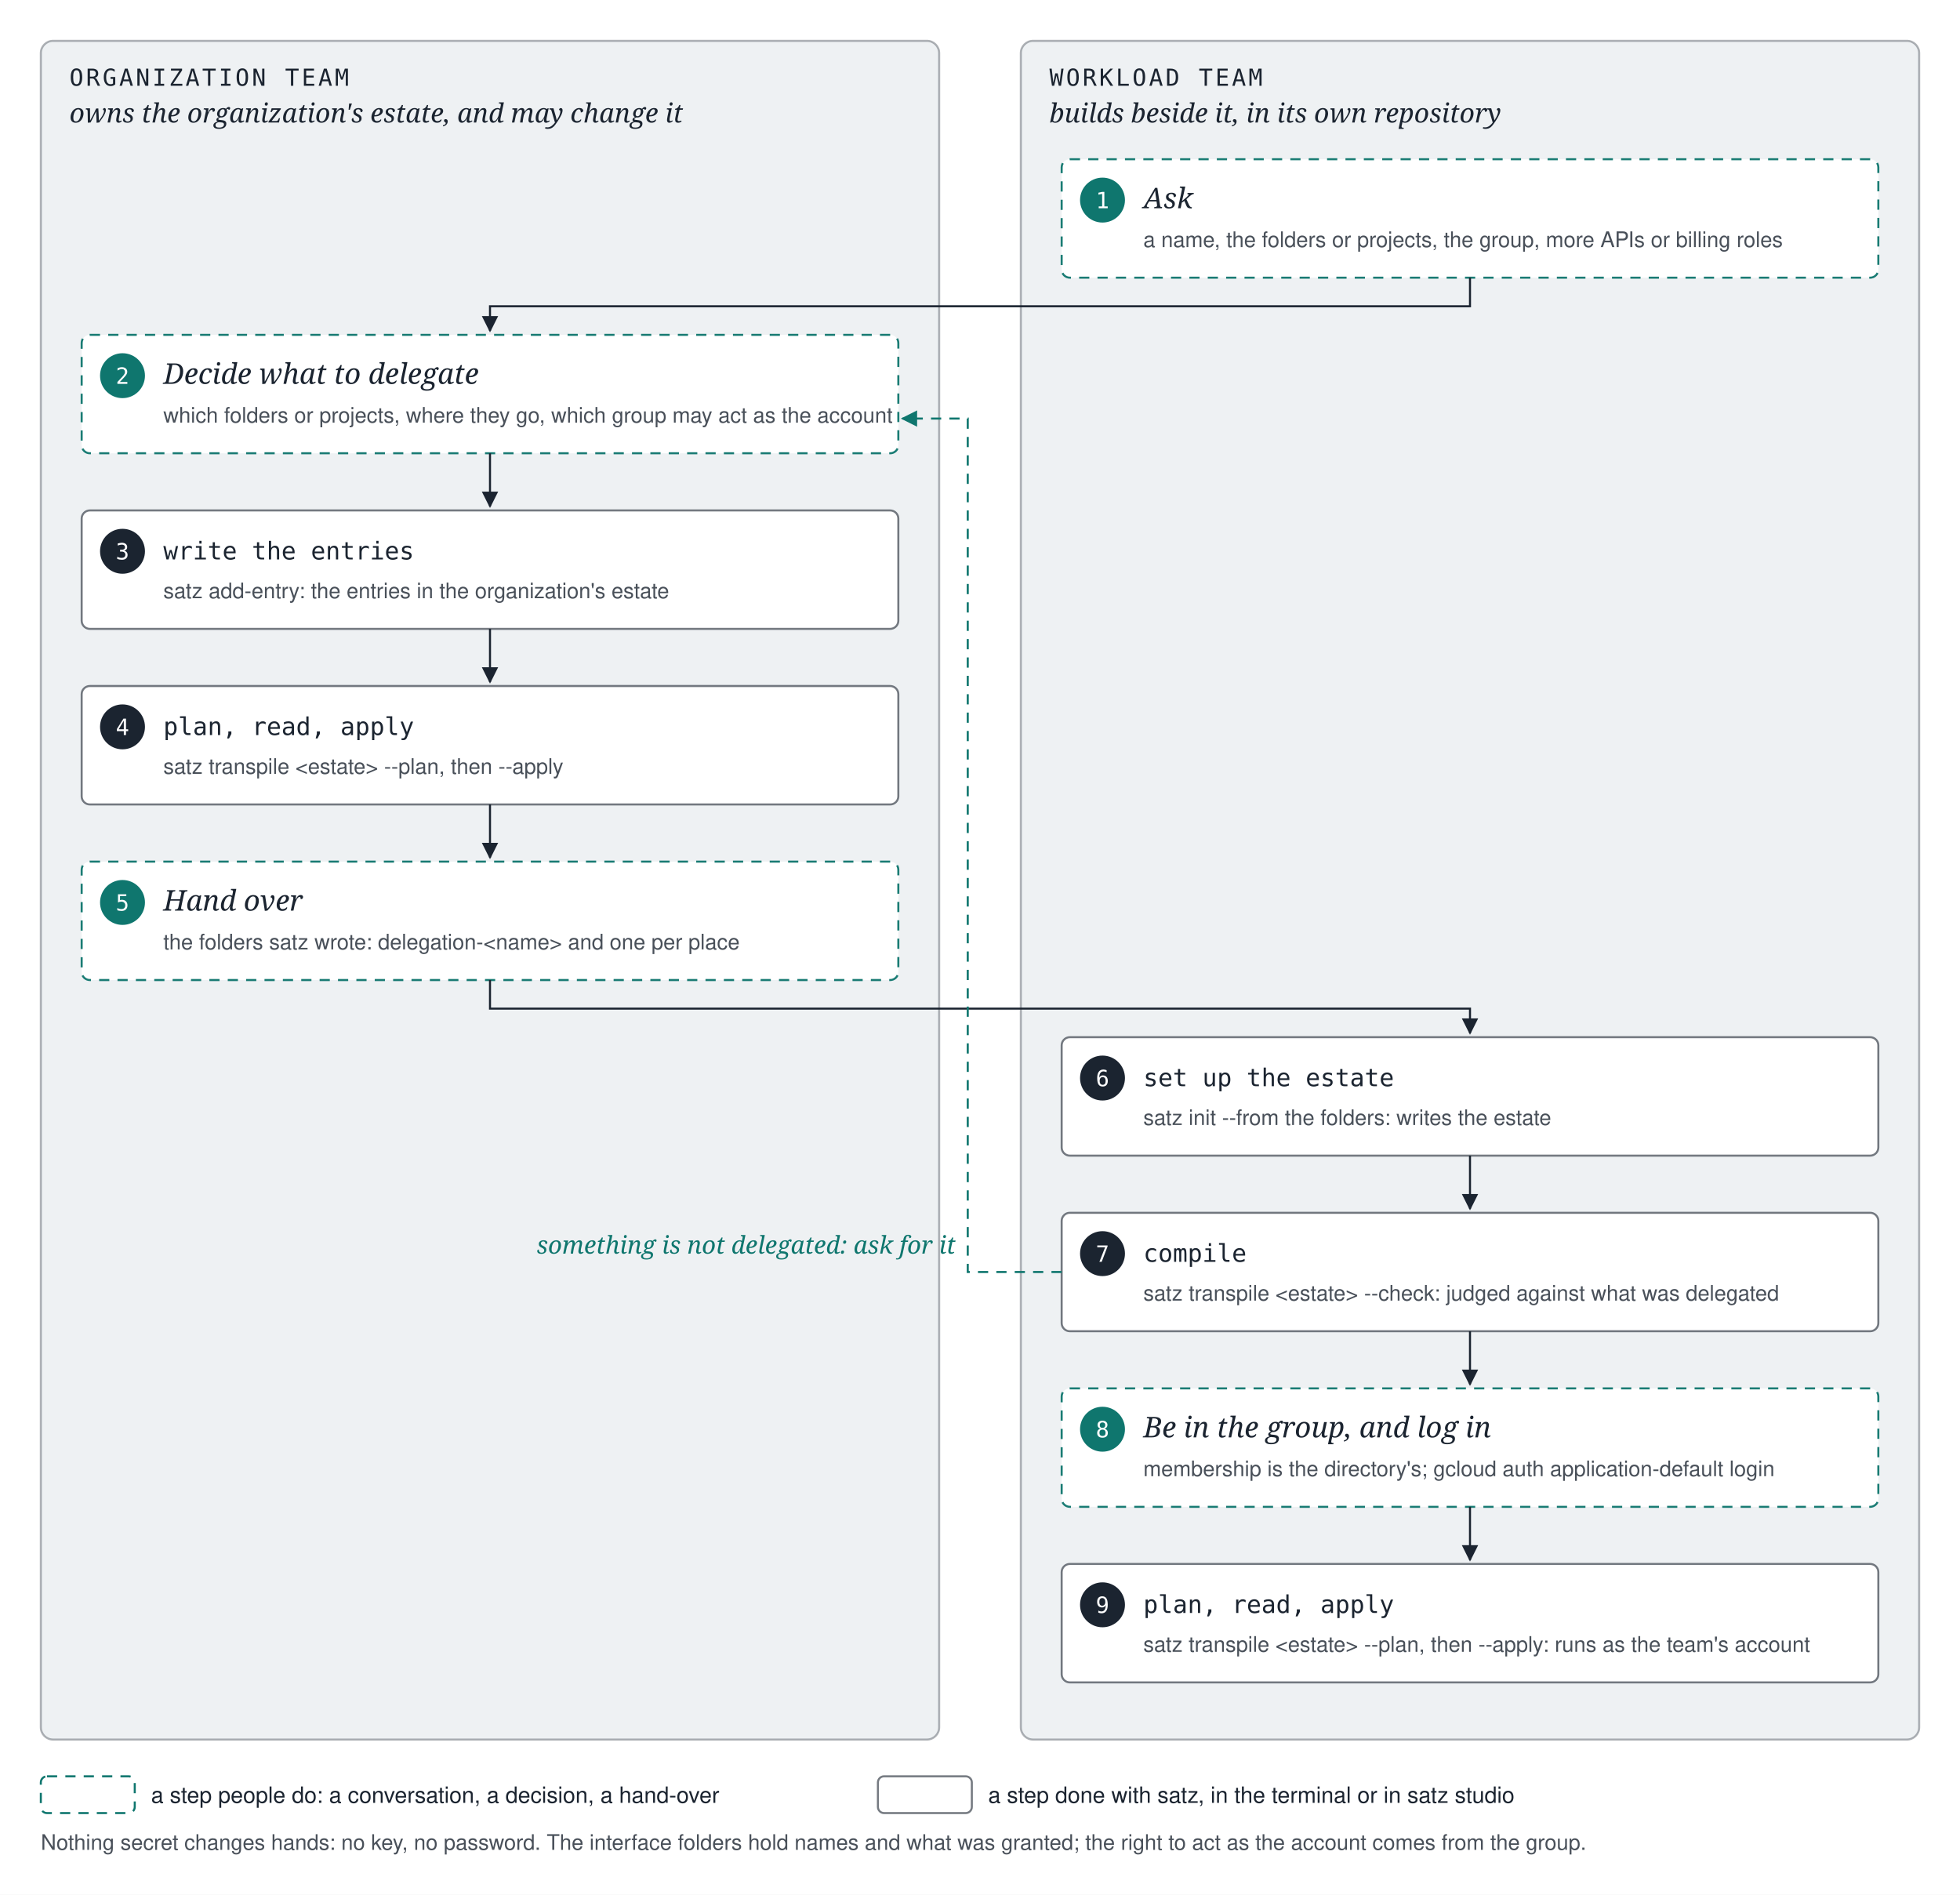
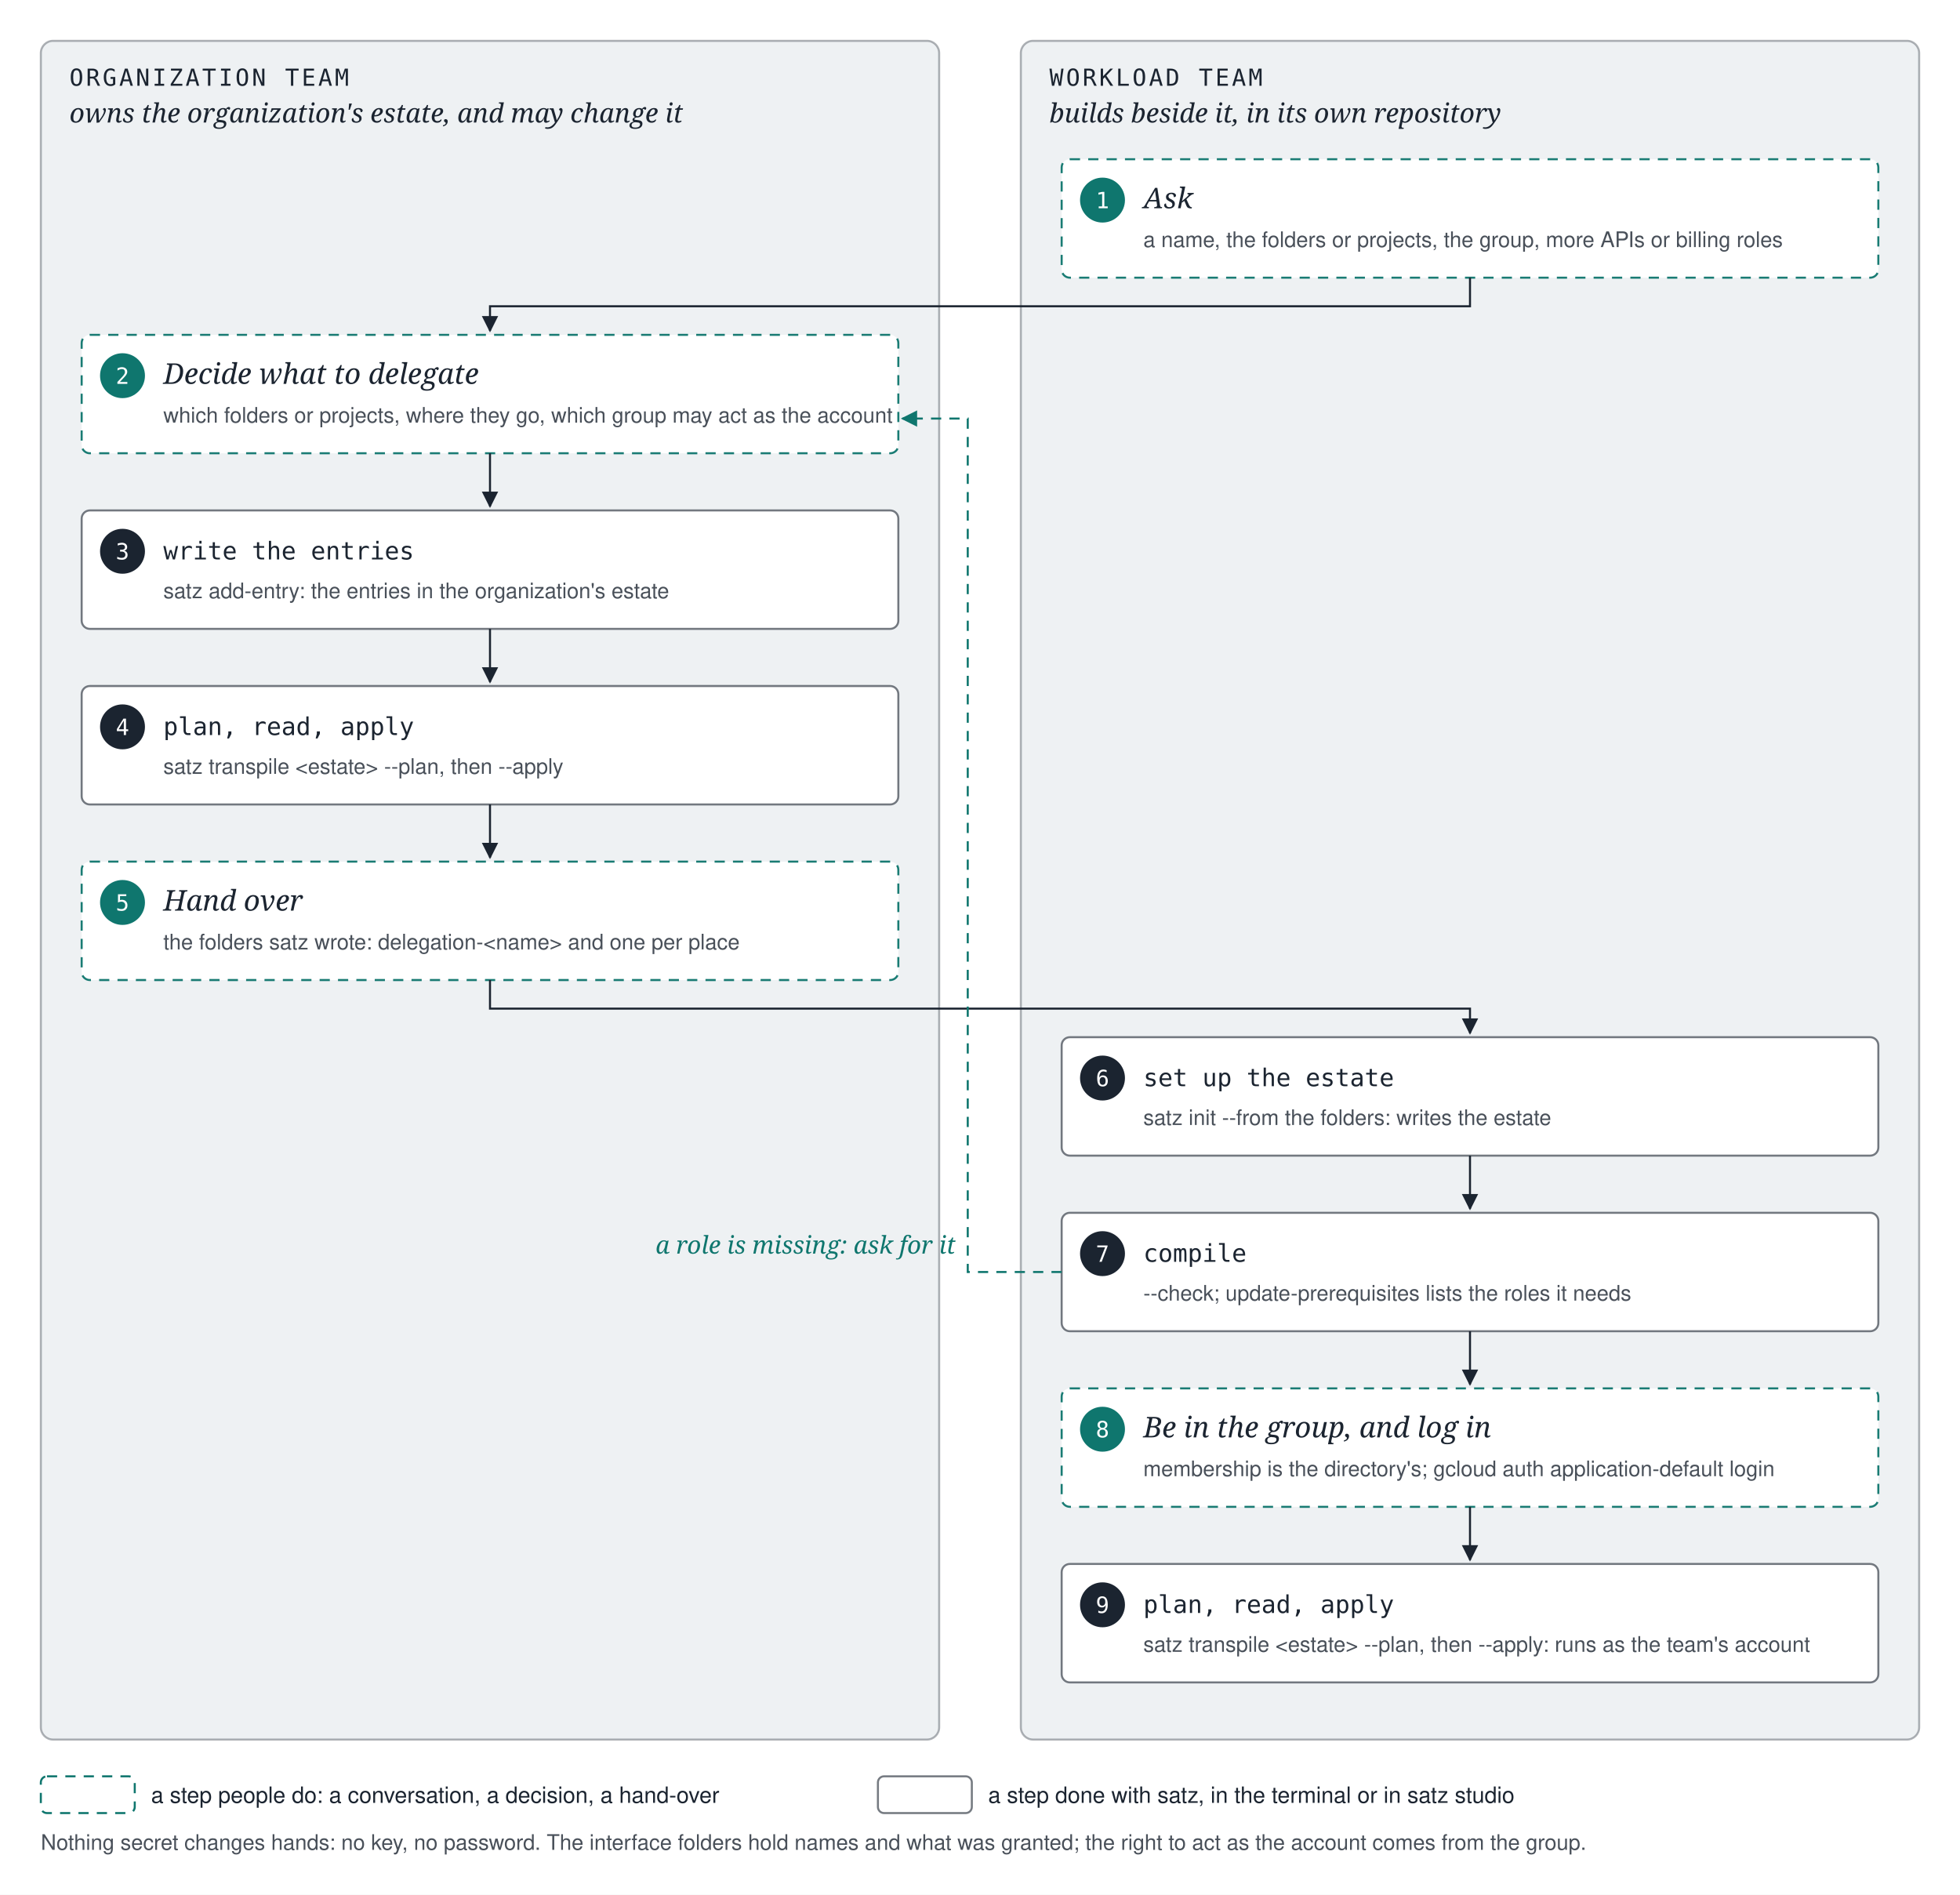
<svg xmlns="http://www.w3.org/2000/svg" viewBox="0 0 960 928" width="960" height="928" role="img" aria-label="Two lanes, the organization team on the left and the workload team on the right, and nine steps. 1, workload team, a step people do: ask — a name, the folders or projects, the group, more APIs or billing roles if needed. 2, organization team, a step people do: decide what to delegate — which folders or projects, where they go, which group may act as the account. 3, organization team, with satz: write the entries into the params of the organization's estate. 4, organization team, with satz: plan, read, apply — satz transpile with --plan, then --apply. 5, organization team, a step people do: hand over the interface folders and the account's name. 6, workload team, with satz: set up the estate — interfaces/incoming, config.toml, the estate file. 7, workload team, with satz: compile — satz transpile --check judges the estate against what was delegated. A dashed arrow leads from step 7 back to step 2: something is not delegated, ask for it. 8, workload team, a step people do: be in the group and log in. 9, workload team, with satz: plan, read, apply — it runs as the team's account.">
  <defs>
    <marker id="arr" viewBox="0 0 10 10" refX="9" refY="5" markerWidth="8" markerHeight="8" orient="auto-start-reverse">
      <path d="M0,0 L10,5 L0,10 z" fill="#1B2430" />
    </marker>
    <marker id="arr-acc" viewBox="0 0 10 10" refX="9" refY="5" markerWidth="8" markerHeight="8" orient="auto-start-reverse">
      <path d="M0,0 L10,5 L0,10 z" fill="#0F766E" />
    </marker>
  </defs>
  <rect x="0" y="0" width="960" height="928" fill="#FFFFFF" />
  <rect x="20" y="20" width="440" height="832" rx="6" fill="#EEF1F3" stroke="#1B2430" stroke-opacity="0.35" />
  <text x="34" y="42" font-family="IBM Plex Mono, Menlo, monospace" font-size="11.5" letter-spacing="1.2" fill="#1B2430" font-weight="500">ORGANIZATION TEAM</text>
  <text x="34" y="60" font-family="Newsreader, Georgia, serif" font-style="italic" font-size="13" fill="#1B2430">owns the organization's estate, and may change it</text>
  <rect x="500" y="20" width="440" height="832" rx="6" fill="#EEF1F3" stroke="#1B2430" stroke-opacity="0.35" />
  <text x="514" y="42" font-family="IBM Plex Mono, Menlo, monospace" font-size="11.5" letter-spacing="1.2" fill="#1B2430" font-weight="500">WORKLOAD TEAM</text>
  <text x="514" y="60" font-family="Newsreader, Georgia, serif" font-style="italic" font-size="13" fill="#1B2430">builds beside it, in its own repository</text>
  <rect x="520" y="78" width="400" height="58" rx="4" fill="#FFFFFF" stroke="#0F766E" stroke-opacity="0.95" stroke-dasharray="5 4" />
  <circle cx="540" cy="98" r="11" fill="#0F766E" />
  <text x="540" y="102" text-anchor="middle" font-family="IBM Plex Mono, Menlo, monospace" font-size="11" fill="#FFFFFF" font-weight="500">1</text>
  <text x="560" y="102" font-family="Newsreader, Georgia, serif" font-size="14" fill="#1B2430" font-style="italic">Ask</text>
  <text x="560" y="121" font-family="IBM Plex Sans, Helvetica, sans-serif" font-size="10.5" fill="#1B2430" opacity="0.8">a name, the folders or projects, the group, more APIs or billing roles</text>
  <rect x="40" y="164" width="400" height="58" rx="4" fill="#FFFFFF" stroke="#0F766E" stroke-opacity="0.95" stroke-dasharray="5 4" />
  <circle cx="60" cy="184" r="11" fill="#0F766E" />
  <text x="60" y="188" text-anchor="middle" font-family="IBM Plex Mono, Menlo, monospace" font-size="11" fill="#FFFFFF" font-weight="500">2</text>
  <text x="80" y="188" font-family="Newsreader, Georgia, serif" font-size="14" fill="#1B2430" font-style="italic">Decide what to delegate</text>
  <text x="80" y="207" font-family="IBM Plex Sans, Helvetica, sans-serif" font-size="10.5" fill="#1B2430" opacity="0.8">which folders or projects, where they go, which group may act as the account</text>
  <rect x="40" y="250" width="400" height="58" rx="4" fill="#FFFFFF" stroke="#1B2430" stroke-opacity="0.6" />
  <circle cx="60" cy="270" r="11" fill="#1B2430" />
  <text x="60" y="274" text-anchor="middle" font-family="IBM Plex Mono, Menlo, monospace" font-size="11" fill="#FFFFFF" font-weight="500">3</text>
  <text x="80" y="274" font-family="IBM Plex Mono, Menlo, monospace" font-size="12" fill="#1B2430" font-weight="500">write the entries</text>
  <text x="80" y="293" font-family="IBM Plex Sans, Helvetica, sans-serif" font-size="10.5" fill="#1B2430" opacity="0.8">satz add-entry: the entries in the organization's estate</text>
  <rect x="40" y="336" width="400" height="58" rx="4" fill="#FFFFFF" stroke="#1B2430" stroke-opacity="0.6" />
  <circle cx="60" cy="356" r="11" fill="#1B2430" />
  <text x="60" y="360" text-anchor="middle" font-family="IBM Plex Mono, Menlo, monospace" font-size="11" fill="#FFFFFF" font-weight="500">4</text>
  <text x="80" y="360" font-family="IBM Plex Mono, Menlo, monospace" font-size="12" fill="#1B2430" font-weight="500">plan, read, apply</text>
  <text x="80" y="379" font-family="IBM Plex Sans, Helvetica, sans-serif" font-size="10.5" fill="#1B2430" opacity="0.8">satz transpile &lt;estate&gt; --plan, then --apply</text>
  <rect x="40" y="422" width="400" height="58" rx="4" fill="#FFFFFF" stroke="#0F766E" stroke-opacity="0.95" stroke-dasharray="5 4" />
  <circle cx="60" cy="442" r="11" fill="#0F766E" />
  <text x="60" y="446" text-anchor="middle" font-family="IBM Plex Mono, Menlo, monospace" font-size="11" fill="#FFFFFF" font-weight="500">5</text>
  <text x="80" y="446" font-family="Newsreader, Georgia, serif" font-size="14" fill="#1B2430" font-style="italic">Hand over</text>
  <text x="80" y="465" font-family="IBM Plex Sans, Helvetica, sans-serif" font-size="10.5" fill="#1B2430" opacity="0.8">the folders satz wrote: delegation-&lt;name&gt; and one per place</text>
  <rect x="520" y="508" width="400" height="58" rx="4" fill="#FFFFFF" stroke="#1B2430" stroke-opacity="0.6" />
  <circle cx="540" cy="528" r="11" fill="#1B2430" />
  <text x="540" y="532" text-anchor="middle" font-family="IBM Plex Mono, Menlo, monospace" font-size="11" fill="#FFFFFF" font-weight="500">6</text>
  <text x="560" y="532" font-family="IBM Plex Mono, Menlo, monospace" font-size="12" fill="#1B2430" font-weight="500">set up the estate</text>
  <text x="560" y="551" font-family="IBM Plex Sans, Helvetica, sans-serif" font-size="10.5" fill="#1B2430" opacity="0.8">satz init --from the folders: writes the estate</text>
  <rect x="520" y="594" width="400" height="58" rx="4" fill="#FFFFFF" stroke="#1B2430" stroke-opacity="0.6" />
  <circle cx="540" cy="614" r="11" fill="#1B2430" />
  <text x="540" y="618" text-anchor="middle" font-family="IBM Plex Mono, Menlo, monospace" font-size="11" fill="#FFFFFF" font-weight="500">7</text>
  <text x="560" y="618" font-family="IBM Plex Mono, Menlo, monospace" font-size="12" fill="#1B2430" font-weight="500">compile</text>
-   <text x="560" y="637" font-family="IBM Plex Sans, Helvetica, sans-serif" font-size="10.5" fill="#1B2430" opacity="0.8">satz transpile &lt;estate&gt; --check: judged against what was delegated</text>
+   <text x="560" y="637" font-family="IBM Plex Sans, Helvetica, sans-serif" font-size="10.5" fill="#1B2430" opacity="0.8">--check; update-prerequisites lists the roles it needs</text>
  <rect x="520" y="680" width="400" height="58" rx="4" fill="#FFFFFF" stroke="#0F766E" stroke-opacity="0.95" stroke-dasharray="5 4" />
  <circle cx="540" cy="700" r="11" fill="#0F766E" />
  <text x="540" y="704" text-anchor="middle" font-family="IBM Plex Mono, Menlo, monospace" font-size="11" fill="#FFFFFF" font-weight="500">8</text>
  <text x="560" y="704" font-family="Newsreader, Georgia, serif" font-size="14" fill="#1B2430" font-style="italic">Be in the group, and log in</text>
  <text x="560" y="723" font-family="IBM Plex Sans, Helvetica, sans-serif" font-size="10.5" fill="#1B2430" opacity="0.8">membership is the directory's; gcloud auth application-default login</text>
  <rect x="520" y="766" width="400" height="58" rx="4" fill="#FFFFFF" stroke="#1B2430" stroke-opacity="0.6" />
  <circle cx="540" cy="786" r="11" fill="#1B2430" />
  <text x="540" y="790" text-anchor="middle" font-family="IBM Plex Mono, Menlo, monospace" font-size="11" fill="#FFFFFF" font-weight="500">9</text>
  <text x="560" y="790" font-family="IBM Plex Mono, Menlo, monospace" font-size="12" fill="#1B2430" font-weight="500">plan, read, apply</text>
  <text x="560" y="809" font-family="IBM Plex Sans, Helvetica, sans-serif" font-size="10.5" fill="#1B2430" opacity="0.8">satz transpile &lt;estate&gt; --plan, then --apply: runs as the team's account</text>
  <path d="M720.0,136 L720.0,150 L240.0,150 L240.0,162" fill="none" stroke="#1B2430" marker-end="url(#arr)" />
  <line x1="240.0" y1="222" x2="240.0" y2="248" stroke="#1B2430" marker-end="url(#arr)" />
  <line x1="240.0" y1="308" x2="240.0" y2="334" stroke="#1B2430" marker-end="url(#arr)" />
  <line x1="240.0" y1="394" x2="240.0" y2="420" stroke="#1B2430" marker-end="url(#arr)" />
  <path d="M240.0,480 L240.0,494 L720.0,494 L720.0,506" fill="none" stroke="#1B2430" marker-end="url(#arr)" />
  <line x1="720.0" y1="566" x2="720.0" y2="592" stroke="#1B2430" marker-end="url(#arr)" />
  <line x1="720.0" y1="652" x2="720.0" y2="678" stroke="#1B2430" marker-end="url(#arr)" />
  <line x1="720.0" y1="738" x2="720.0" y2="764" stroke="#1B2430" marker-end="url(#arr)" />
  <path d="M520,623.0 L474,623.0 L474,205.0 L442,205.0" fill="none" stroke="#0F766E" stroke-dasharray="5 4" marker-end="url(#arr-acc)" />
-   <text x="468" y="614" text-anchor="end" font-family="Newsreader, Georgia, serif" font-style="italic" font-size="12" fill="#0F766E">something is not delegated: ask for it</text>
+   <text x="468" y="614" text-anchor="end" font-family="Newsreader, Georgia, serif" font-style="italic" font-size="12" fill="#0F766E">a role is missing: ask for it</text>
  <rect x="20" y="870" width="46" height="18" rx="3" fill="#FFFFFF" stroke="#0F766E" stroke-dasharray="5 4" />
  <text x="74" y="883" font-family="IBM Plex Sans, Helvetica, sans-serif" font-size="11" fill="#1B2430">a step people do: a conversation, a decision, a hand-over</text>
  <rect x="430" y="870" width="46" height="18" rx="3" fill="#FFFFFF" stroke="#1B2430" stroke-opacity="0.6" />
  <text x="484" y="883" font-family="IBM Plex Sans, Helvetica, sans-serif" font-size="11" fill="#1B2430">a step done with satz, in the terminal or in satz studio</text>
  <text x="20" y="906" font-family="IBM Plex Sans, Helvetica, sans-serif" font-size="10.5" fill="#1B2430" opacity="0.8">Nothing secret changes hands: no key, no password. The interface folders hold names and what was granted; the right to act as the account comes from the group.</text>
</svg>
